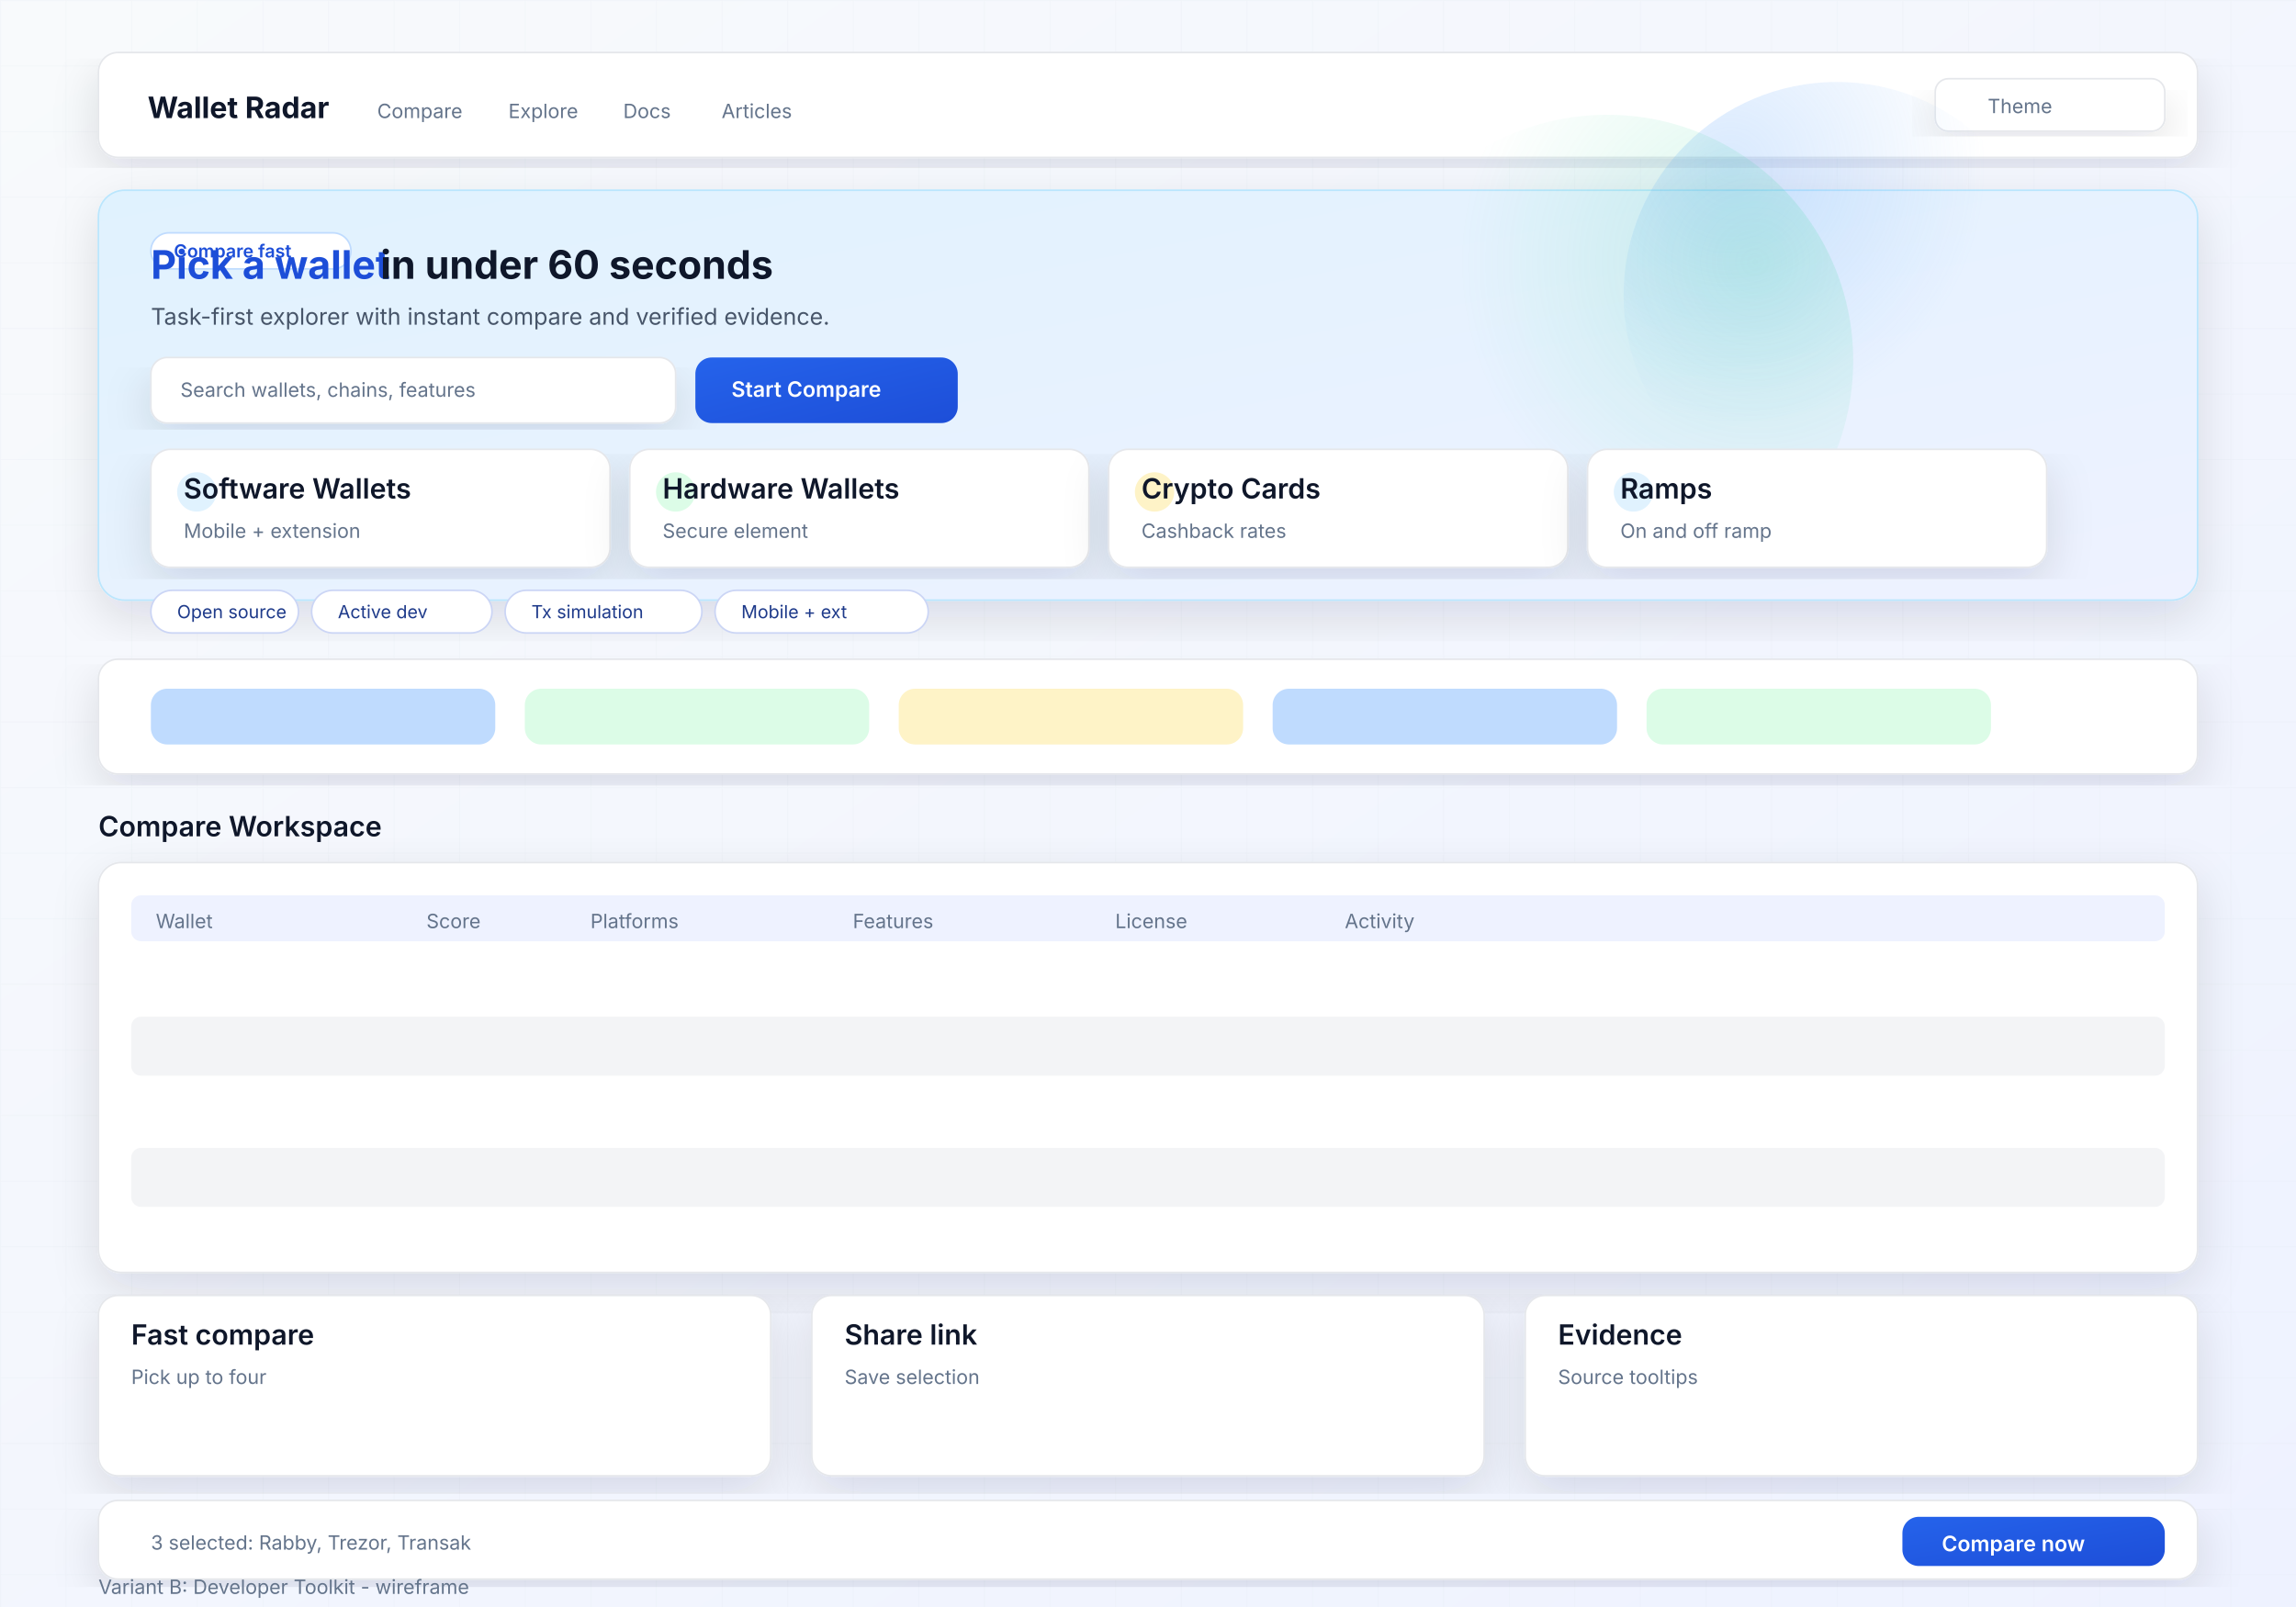
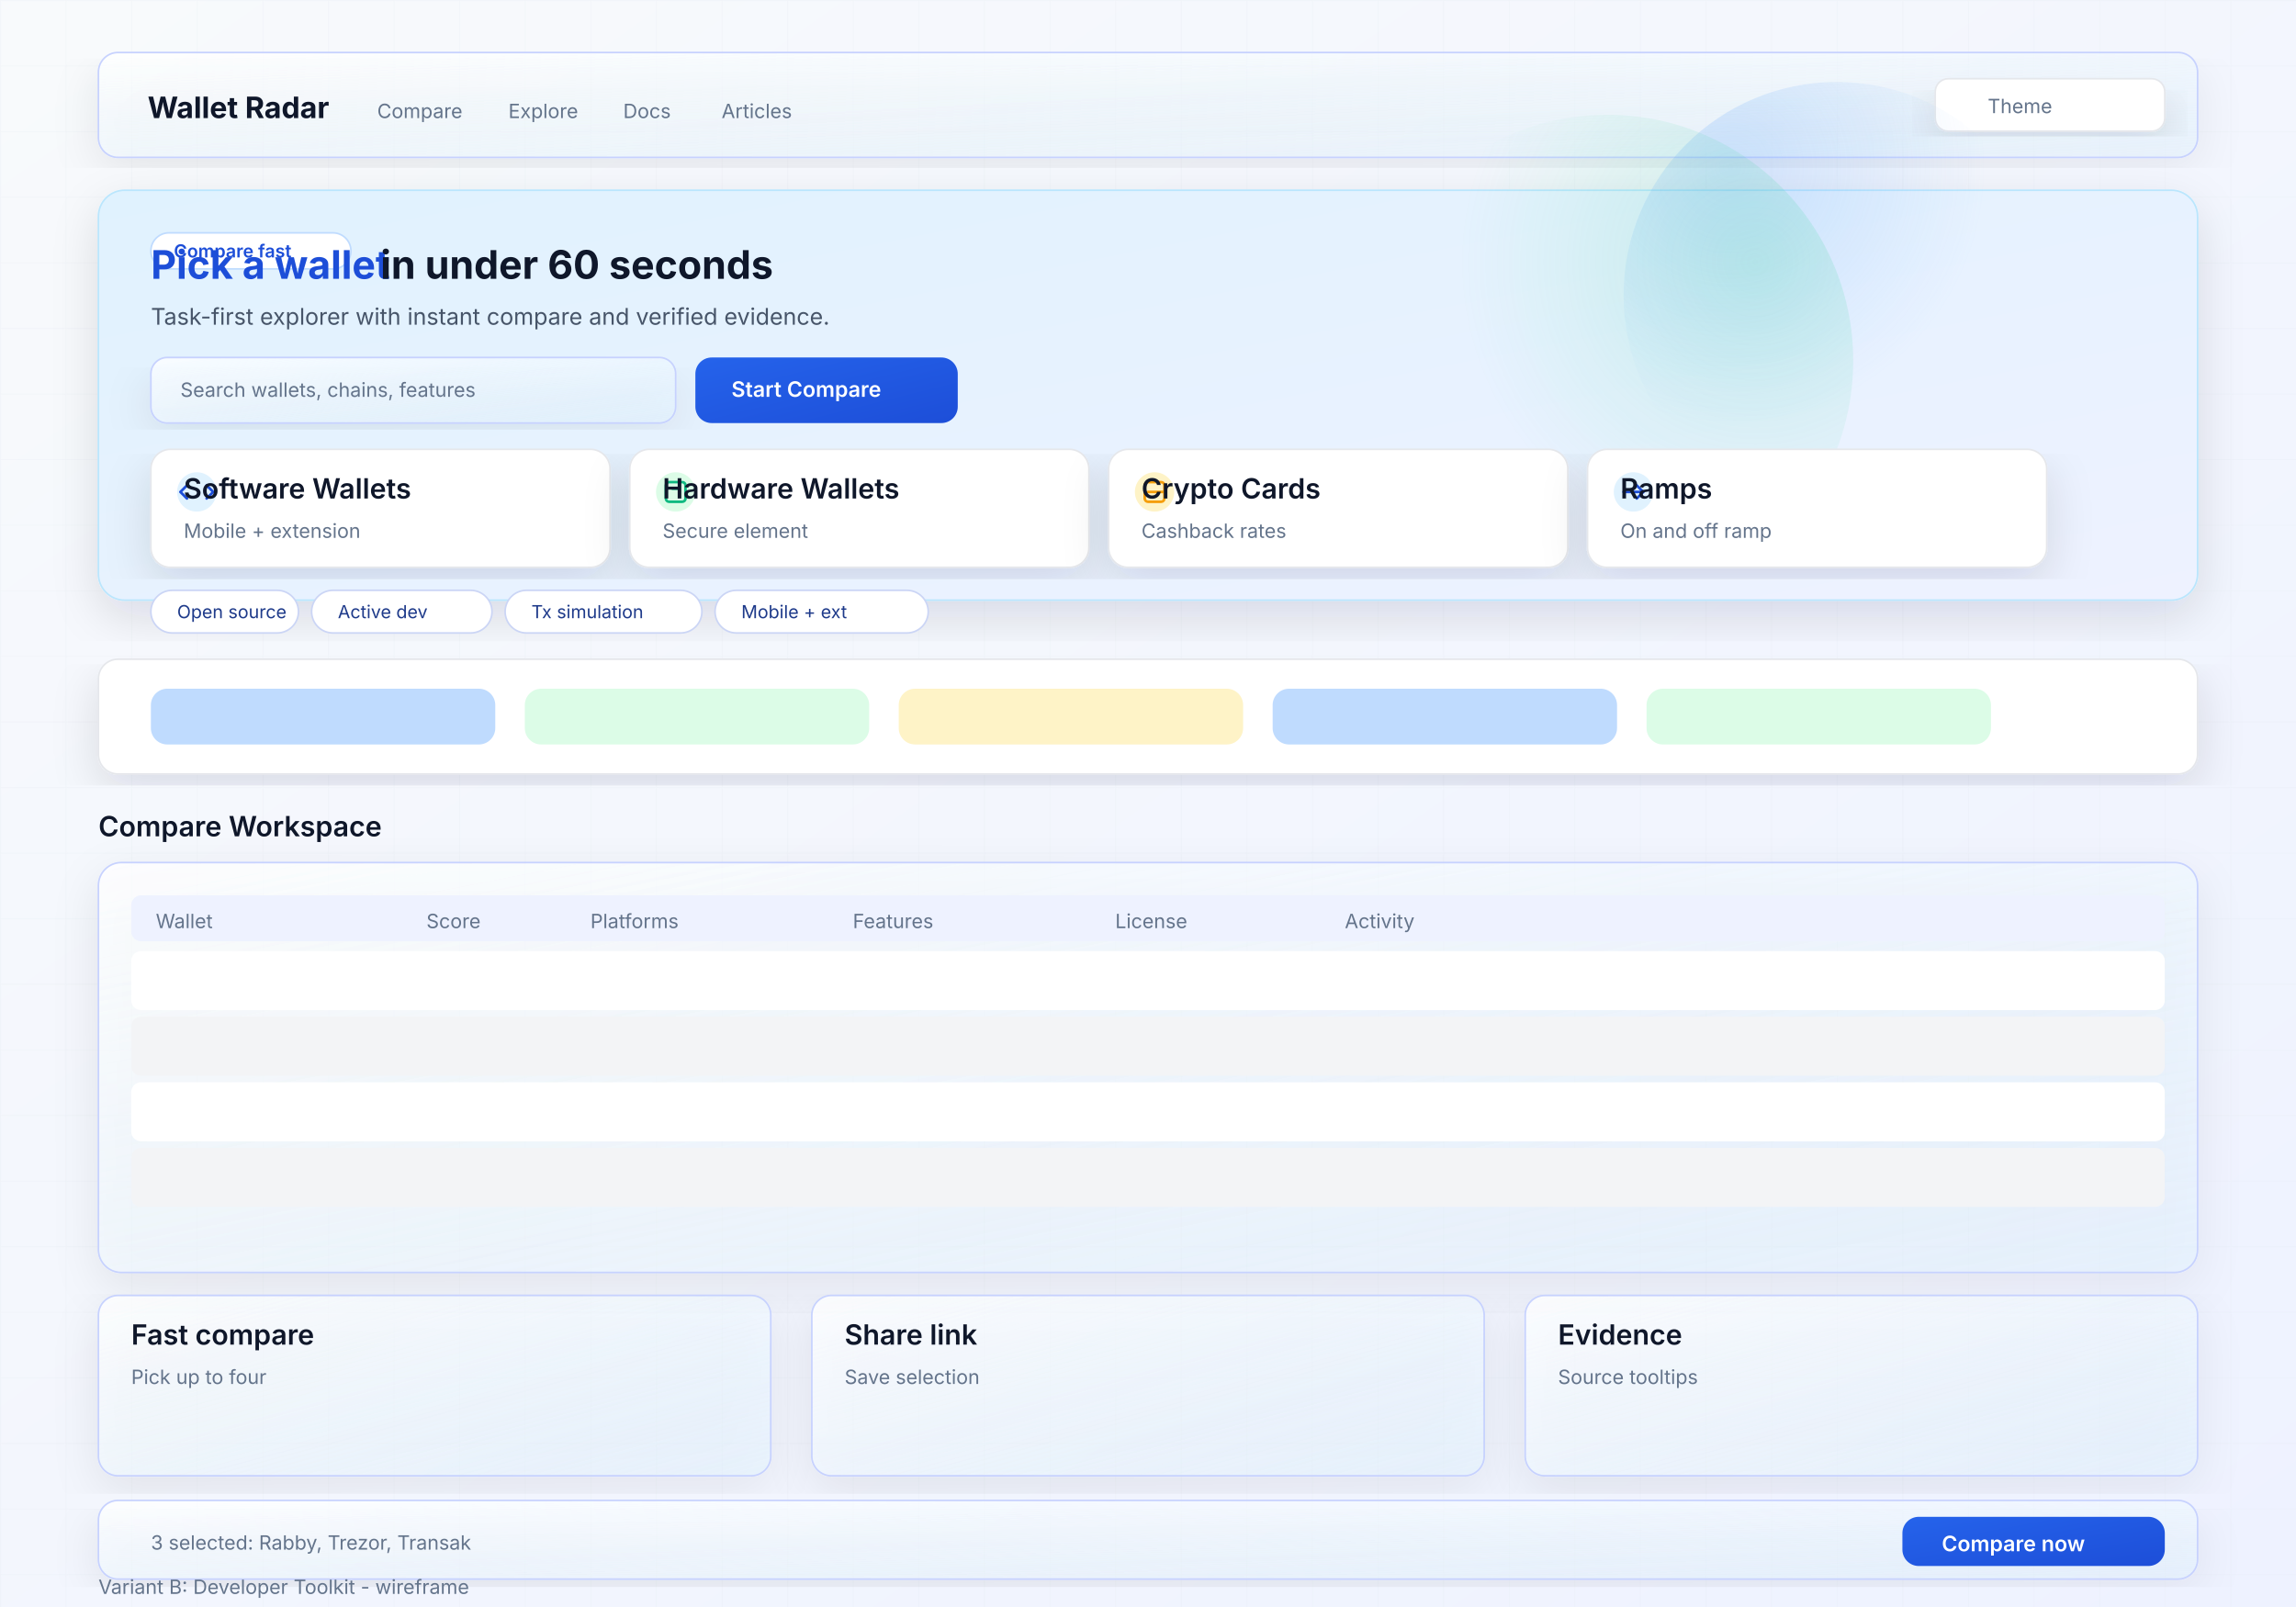
<svg xmlns="http://www.w3.org/2000/svg" width="1400" height="980" viewBox="0 0 1400 980">
  <defs>
    <linearGradient id="bg-gradient" x1="0" y1="0" x2="1" y2="1">
      <stop offset="0%" stop-color="#f8fafc" />
      <stop offset="100%" stop-color="#eef2ff" />
    </linearGradient>
    <linearGradient id="hero-gradient" x1="0" y1="0" x2="1" y2="1">
      <stop offset="0%" stop-color="#e0f2fe" />
      <stop offset="100%" stop-color="#eef2ff" />
    </linearGradient>
    <radialGradient id="glow-blue" cx="0.25" cy="0.2" r="0.6">
      <stop offset="0%" stop-color="#60a5fa" stop-opacity="0.24" />
      <stop offset="100%" stop-color="#60a5fa" stop-opacity="0" />
    </radialGradient>
    <radialGradient id="glow-green" cx="0.8" cy="0.3" r="0.6">
      <stop offset="0%" stop-color="#34d399" stop-opacity="0.2" />
      <stop offset="100%" stop-color="#34d399" stop-opacity="0" />
    </radialGradient>
    <linearGradient id="cta-gradient" x1="0" y1="0" x2="1" y2="1">
      <stop offset="0%" stop-color="#2563eb" />
      <stop offset="100%" stop-color="#1d4ed8" />
    </linearGradient>
+     <linearGradient id="glass-gradient" x1="0" y1="0" x2="1" y2="1">
+       <stop offset="0%" stop-color="#ffffff" stop-opacity="0.75" />
+       <stop offset="100%" stop-color="#e0f2fe" stop-opacity="0.45" />
+     </linearGradient>
    <pattern id="grid" width="40" height="40" patternUnits="userSpaceOnUse">
      <path d="M40 0H0V40" fill="none" stroke="#e2e8f0" stroke-width="1" />
    </pattern>
    <filter id="card-shadow" x="-10%" y="-10%" width="120%" height="120%">
      <feDropShadow dx="0" dy="10" stdDeviation="14" flood-color="#0f172a" flood-opacity="0.12" />
    </filter>
    <style>
      .bg { fill: url(#bg-gradient); }
      .panel { fill: #ffffff; stroke: #e5e7eb; stroke-width: 1; filter: url(#card-shadow); }
      .hero { fill: url(#hero-gradient); stroke: #bae6fd; stroke-width: 1; filter: url(#card-shadow); }
+       .glass { fill: url(#glass-gradient); stroke: #c7d2fe; stroke-width: 1; filter: url(#card-shadow); }
      .cta-primary { fill: url(#cta-gradient); }
      .cta-text { font-size: 13px; font-family: Inter, Arial, sans-serif; fill: #ffffff; font-weight: 600; }
      .title-accent { font-size: 24px; font-weight: 700; font-family: Inter, Arial, sans-serif; fill: #1d4ed8; }
      .badge { fill: #ffffff; stroke: #bfdbfe; stroke-width: 1; }
      .badge-text { font-size: 11px; font-family: Inter, Arial, sans-serif; fill: #1d4ed8; font-weight: 600; }
+       .icon { stroke: #1d4ed8; stroke-width: 1.6; fill: none; stroke-linecap: round; stroke-linejoin: round; }
+       .icon-green { stroke: #10b981; stroke-width: 1.6; fill: none; stroke-linecap: round; stroke-linejoin: round; }
+       .icon-amber { stroke: #f59e0b; stroke-width: 1.6; fill: none; stroke-linecap: round; stroke-linejoin: round; }
      .accent { fill: #bfdbfe; }
      .accent-2 { fill: #dcfce7; }
      .accent-3 { fill: #fef3c7; }
      .text { font-family: Inter, Arial, sans-serif; fill: #0f172a; }
      .subtext { font-family: Inter, Arial, sans-serif; fill: #475569; }
      .label { font-size: 12px; font-family: Inter, Arial, sans-serif; fill: #64748b; }
      .title { font-size: 24px; font-weight: 700; font-family: Inter, Arial, sans-serif; fill: #0f172a; }
      .h2 { font-size: 17px; font-weight: 600; font-family: Inter, Arial, sans-serif; fill: #0f172a; }
      .chip { fill: #ffffff; stroke: #cbd5f5; }
      .chip-text { font-size: 11px; font-family: Inter, Arial, sans-serif; fill: #1e3a8a; }
      .muted { fill: #e2e8f0; }
      .table-head { fill: #eef2ff; }
      .table-row { fill: #ffffff; }
      .table-row-alt { fill: #f3f4f6; }
      .icon-bg { fill: #e0f2fe; }
      .icon-bg-2 { fill: #dcfce7; }
      .icon-bg-3 { fill: #fef3c7; }
    </style>
  </defs>
  <rect class="bg" x="0" y="0" width="1400" height="980" />
  <rect x="0" y="0" width="1400" height="980" fill="url(#grid)" opacity="0.25" />
-   <rect class="panel" x="60" y="32" width="1280" height="64" rx="12" />
+   <rect class="glass" x="60" y="32" width="1280" height="64" rx="12" />
  <text class="text" x="90" y="72" font-size="18" font-weight="700">Wallet Radar</text>
  <text class="label" x="230" y="72">Compare</text>
  <text class="label" x="310" y="72">Explore</text>
  <text class="label" x="380" y="72">Docs</text>
  <text class="label" x="440" y="72">Articles</text>
  <rect class="panel" x="1180" y="48" width="140" height="32" rx="8" />
  <text class="label" x="1212" y="69">Theme</text>
  <rect class="hero" x="60" y="116" width="1280" height="250" rx="16" />
  <circle cx="1120" cy="180" r="130" fill="url(#glow-blue)" />
  <circle cx="980" cy="220" r="150" fill="url(#glow-green)" />
  <rect class="badge" x="92" y="142" width="122" height="22" rx="11" />
  <text class="badge-text" x="106" y="157">Compare fast</text>
  <text class="title-accent" x="92" y="170">Pick a wallet</text>
  <text class="title" x="232" y="170">in under 60 seconds</text>
  <text class="subtext" x="92" y="198" font-size="14">Task-first explorer with instant compare and verified evidence.</text>
-   <rect class="panel" x="92" y="218" width="320" height="40" rx="10" />
+   <rect class="glass" x="92" y="218" width="320" height="40" rx="10" />
  <text class="label" x="110" y="242">Search wallets, chains, features</text>
  <rect class="cta-primary" x="424" y="218" width="160" height="40" rx="10" />
  <text class="cta-text" x="446" y="242">Start Compare</text>
  <rect class="panel" x="92" y="274" width="280" height="72" rx="12" />
  <rect class="panel" x="384" y="274" width="280" height="72" rx="12" />
  <rect class="panel" x="676" y="274" width="280" height="72" rx="12" />
  <rect class="panel" x="968" y="274" width="280" height="72" rx="12" />
  <circle class="icon-bg" cx="120" cy="300" r="12" />
  <circle class="icon-bg-2" cx="412" cy="300" r="12" />
  <circle class="icon-bg-3" cx="704" cy="300" r="12" />
  <circle class="icon-bg" cx="996" cy="300" r="12" />
+   <path class="icon" d="M114 296 L110 300 L114 304" />
+   <path class="icon" d="M126 296 L130 300 L126 304" />
+   <rect class="icon-green" x="406" y="294" width="12" height="12" rx="2" />
+   <path class="icon-green" d="M410 298 H414" />
+   <rect class="icon-amber" x="698" y="294" width="12" height="12" rx="2" />
+   <path class="icon-amber" d="M700 300 H710" />
+   <path class="icon" d="M990 300 H1002" />
+   <path class="icon" d="M998 296 L1002 300 L998 304" />
  <text class="h2" x="112" y="304">Software Wallets</text>
  <text class="h2" x="404" y="304">Hardware Wallets</text>
  <text class="h2" x="696" y="304">Crypto Cards</text>
  <text class="h2" x="988" y="304">Ramps</text>
  <text class="label" x="112" y="328">Mobile + extension</text>
  <text class="label" x="404" y="328">Secure element</text>
  <text class="label" x="696" y="328">Cashback rates</text>
  <text class="label" x="988" y="328">On and off ramp</text>
  <rect class="chip" x="92" y="360" width="90" height="26" rx="13" />
  <rect class="chip" x="190" y="360" width="110" height="26" rx="13" />
  <rect class="chip" x="308" y="360" width="120" height="26" rx="13" />
  <rect class="chip" x="436" y="360" width="130" height="26" rx="13" />
  <text class="chip-text" x="108" y="377">Open source</text>
  <text class="chip-text" x="206" y="377">Active dev</text>
  <text class="chip-text" x="324" y="377">Tx simulation</text>
  <text class="chip-text" x="452" y="377">Mobile + ext</text>
  <rect class="panel" x="60" y="402" width="1280" height="70" rx="12" />
  <rect class="accent" x="92" y="420" width="210" height="34" rx="10" />
  <rect class="accent-2" x="320" y="420" width="210" height="34" rx="10" />
  <rect class="accent-3" x="548" y="420" width="210" height="34" rx="10" />
  <rect class="accent" x="776" y="420" width="210" height="34" rx="10" />
  <rect class="accent-2" x="1004" y="420" width="210" height="34" rx="10" />
  <text class="h2" x="60" y="510">Compare Workspace</text>
-   <rect class="panel" x="60" y="526" width="1280" height="250" rx="14" />
+   <rect class="glass" x="60" y="526" width="1280" height="250" rx="14" />
  <rect class="table-head" x="80" y="546" width="1240" height="28" rx="6" />
  <text class="label" x="95" y="566">Wallet</text>
  <text class="label" x="260" y="566">Score</text>
  <text class="label" x="360" y="566">Platforms</text>
  <text class="label" x="520" y="566">Features</text>
  <text class="label" x="680" y="566">License</text>
  <text class="label" x="820" y="566">Activity</text>
  <rect class="table-row" x="80" y="580" width="1240" height="36" rx="6" />
  <rect class="table-row-alt" x="80" y="620" width="1240" height="36" rx="6" />
  <rect class="table-row" x="80" y="660" width="1240" height="36" rx="6" />
  <rect class="table-row-alt" x="80" y="700" width="1240" height="36" rx="6" />
-   <rect class="panel" x="60" y="790" width="410" height="110" rx="12" />
-   <rect class="panel" x="495" y="790" width="410" height="110" rx="12" />
-   <rect class="panel" x="930" y="790" width="410" height="110" rx="12" />
+   <rect class="glass" x="60" y="790" width="410" height="110" rx="12" />
+   <rect class="glass" x="495" y="790" width="410" height="110" rx="12" />
+   <rect class="glass" x="930" y="790" width="410" height="110" rx="12" />
  <text class="h2" x="80" y="820">Fast compare</text>
  <text class="label" x="80" y="844">Pick up to four</text>
  <text class="h2" x="515" y="820">Share link</text>
  <text class="label" x="515" y="844">Save selection</text>
  <text class="h2" x="950" y="820">Evidence</text>
  <text class="label" x="950" y="844">Source tooltips</text>
-   <rect class="panel" x="60" y="915" width="1280" height="48" rx="12" />
+   <rect class="glass" x="60" y="915" width="1280" height="48" rx="12" />
  <text class="label" x="92" y="945">3 selected: Rabby, Trezor, Transak</text>
  <rect class="cta-primary" x="1160" y="925" width="160" height="30" rx="10" />
  <text class="cta-text" x="1184" y="946">Compare now</text>
  <text class="label" x="60" y="972">Variant B: Developer Toolkit - wireframe</text>
</svg>
